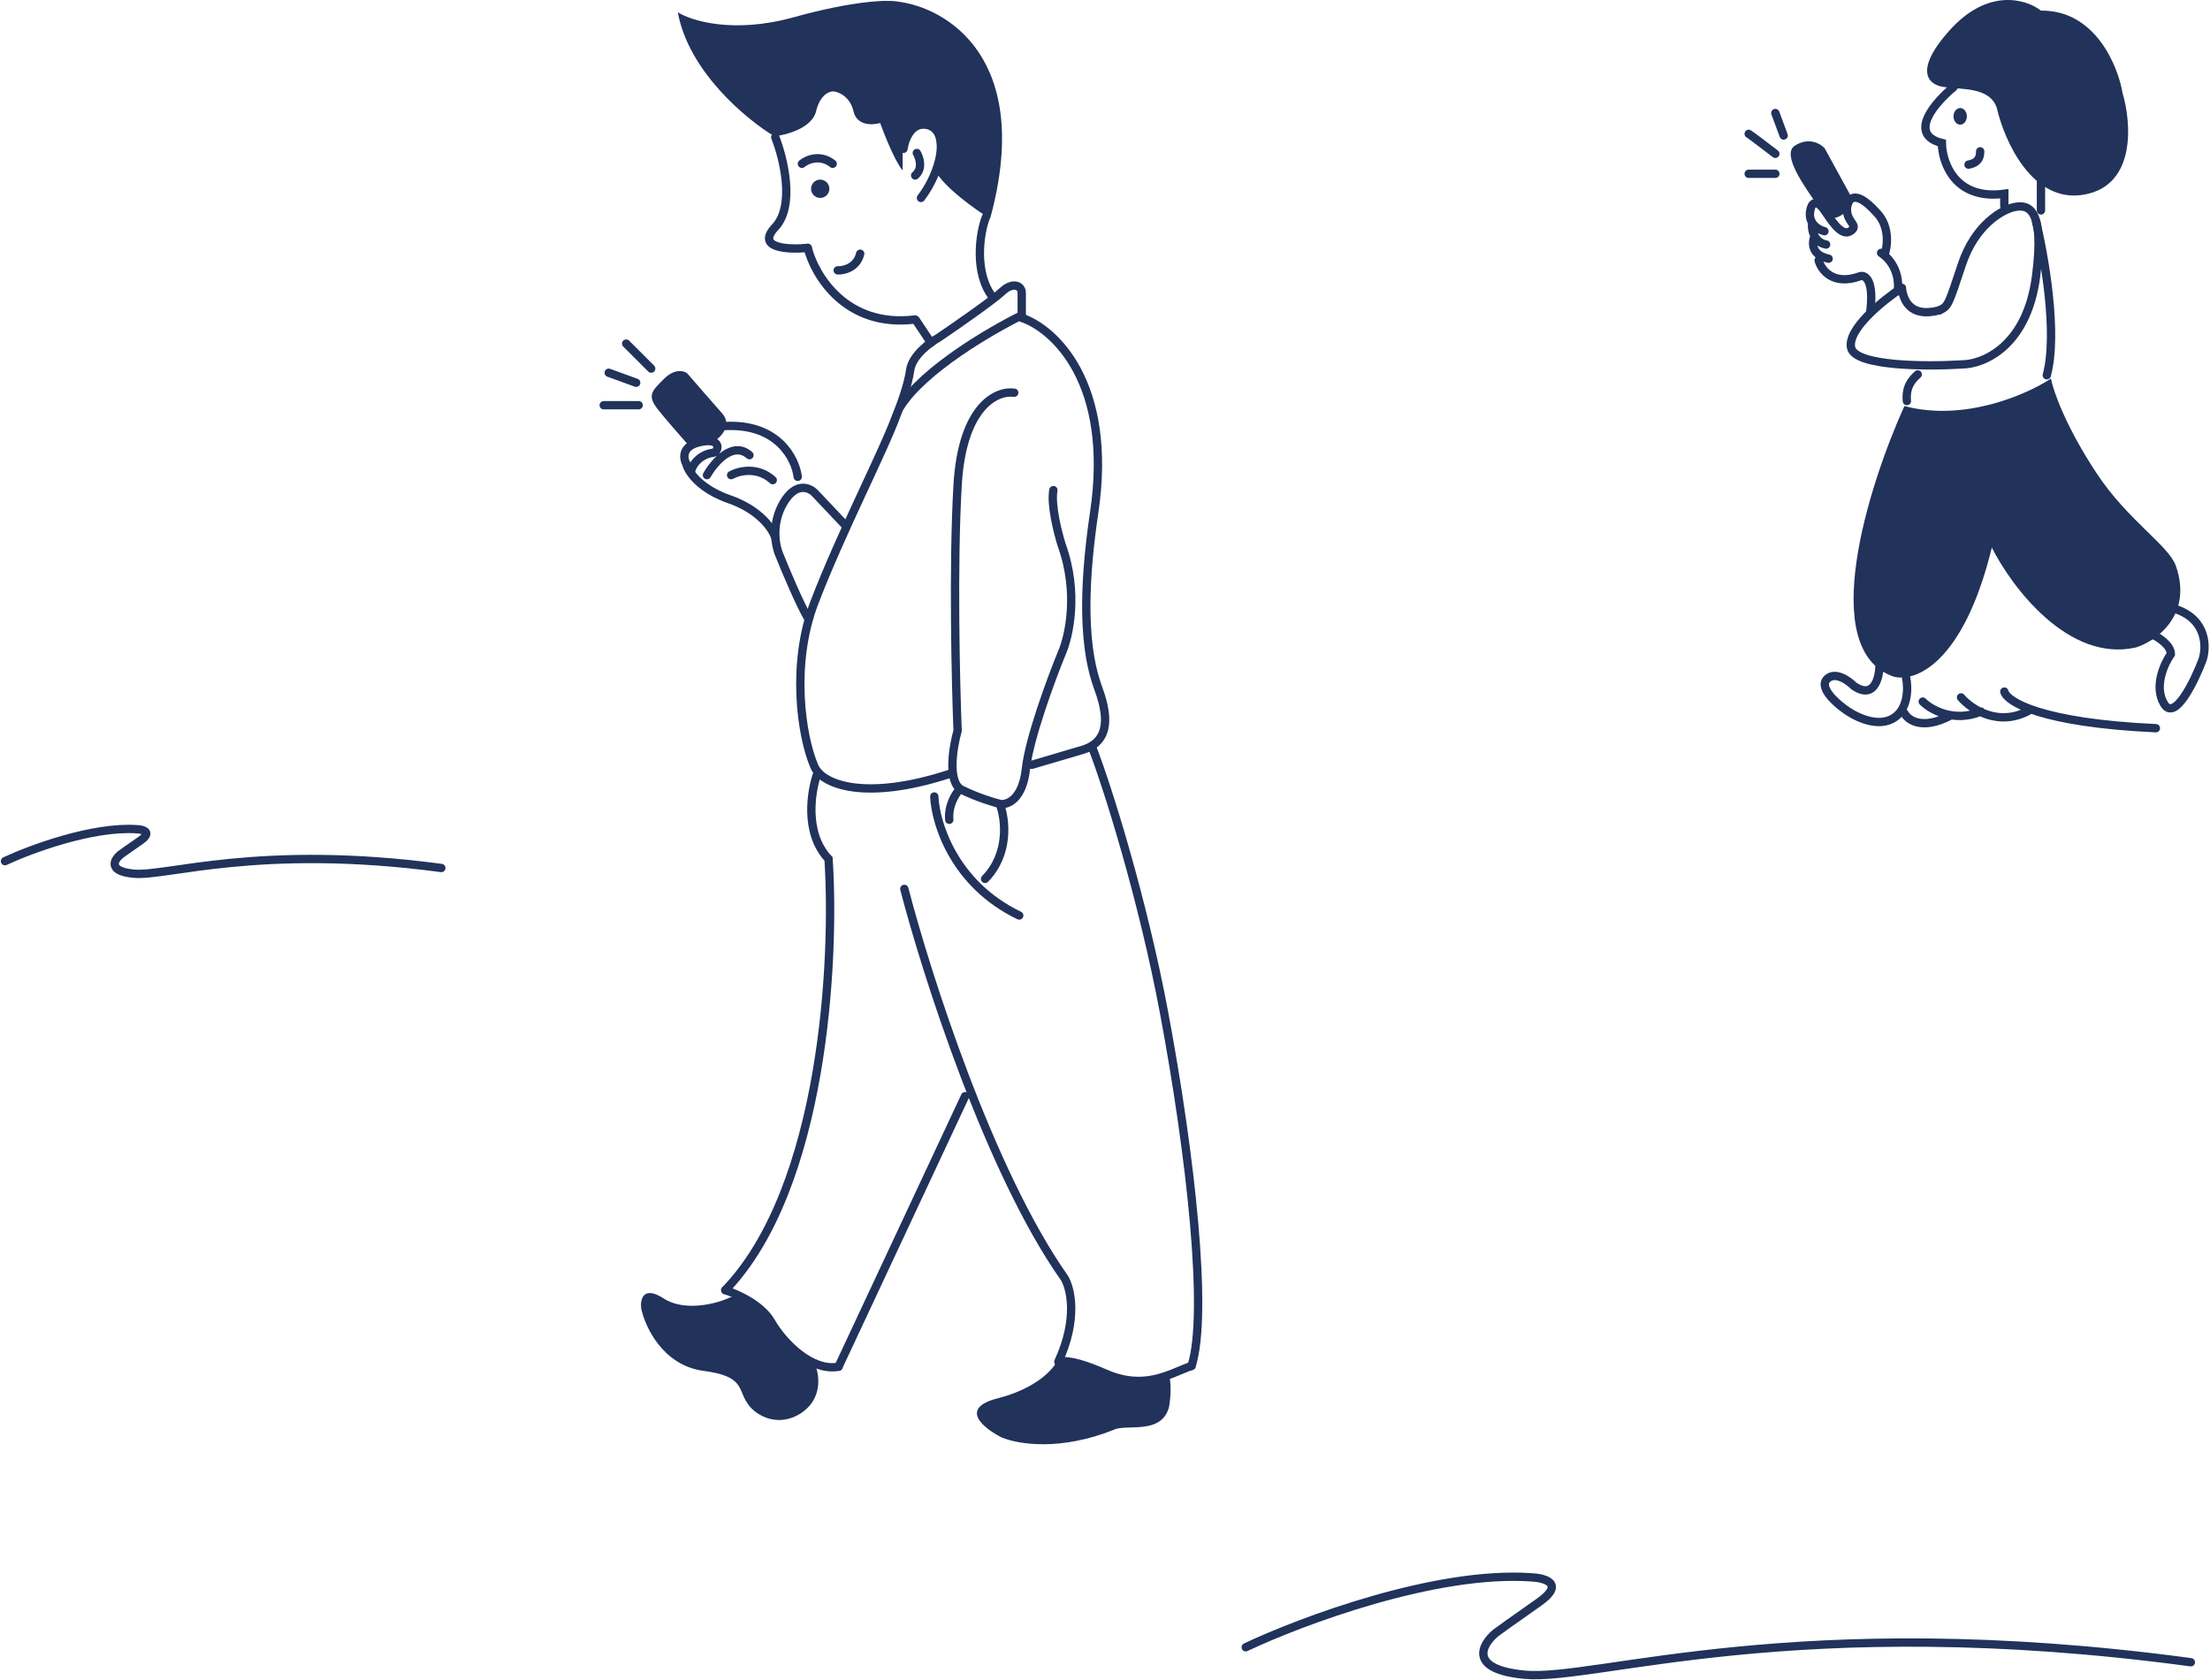
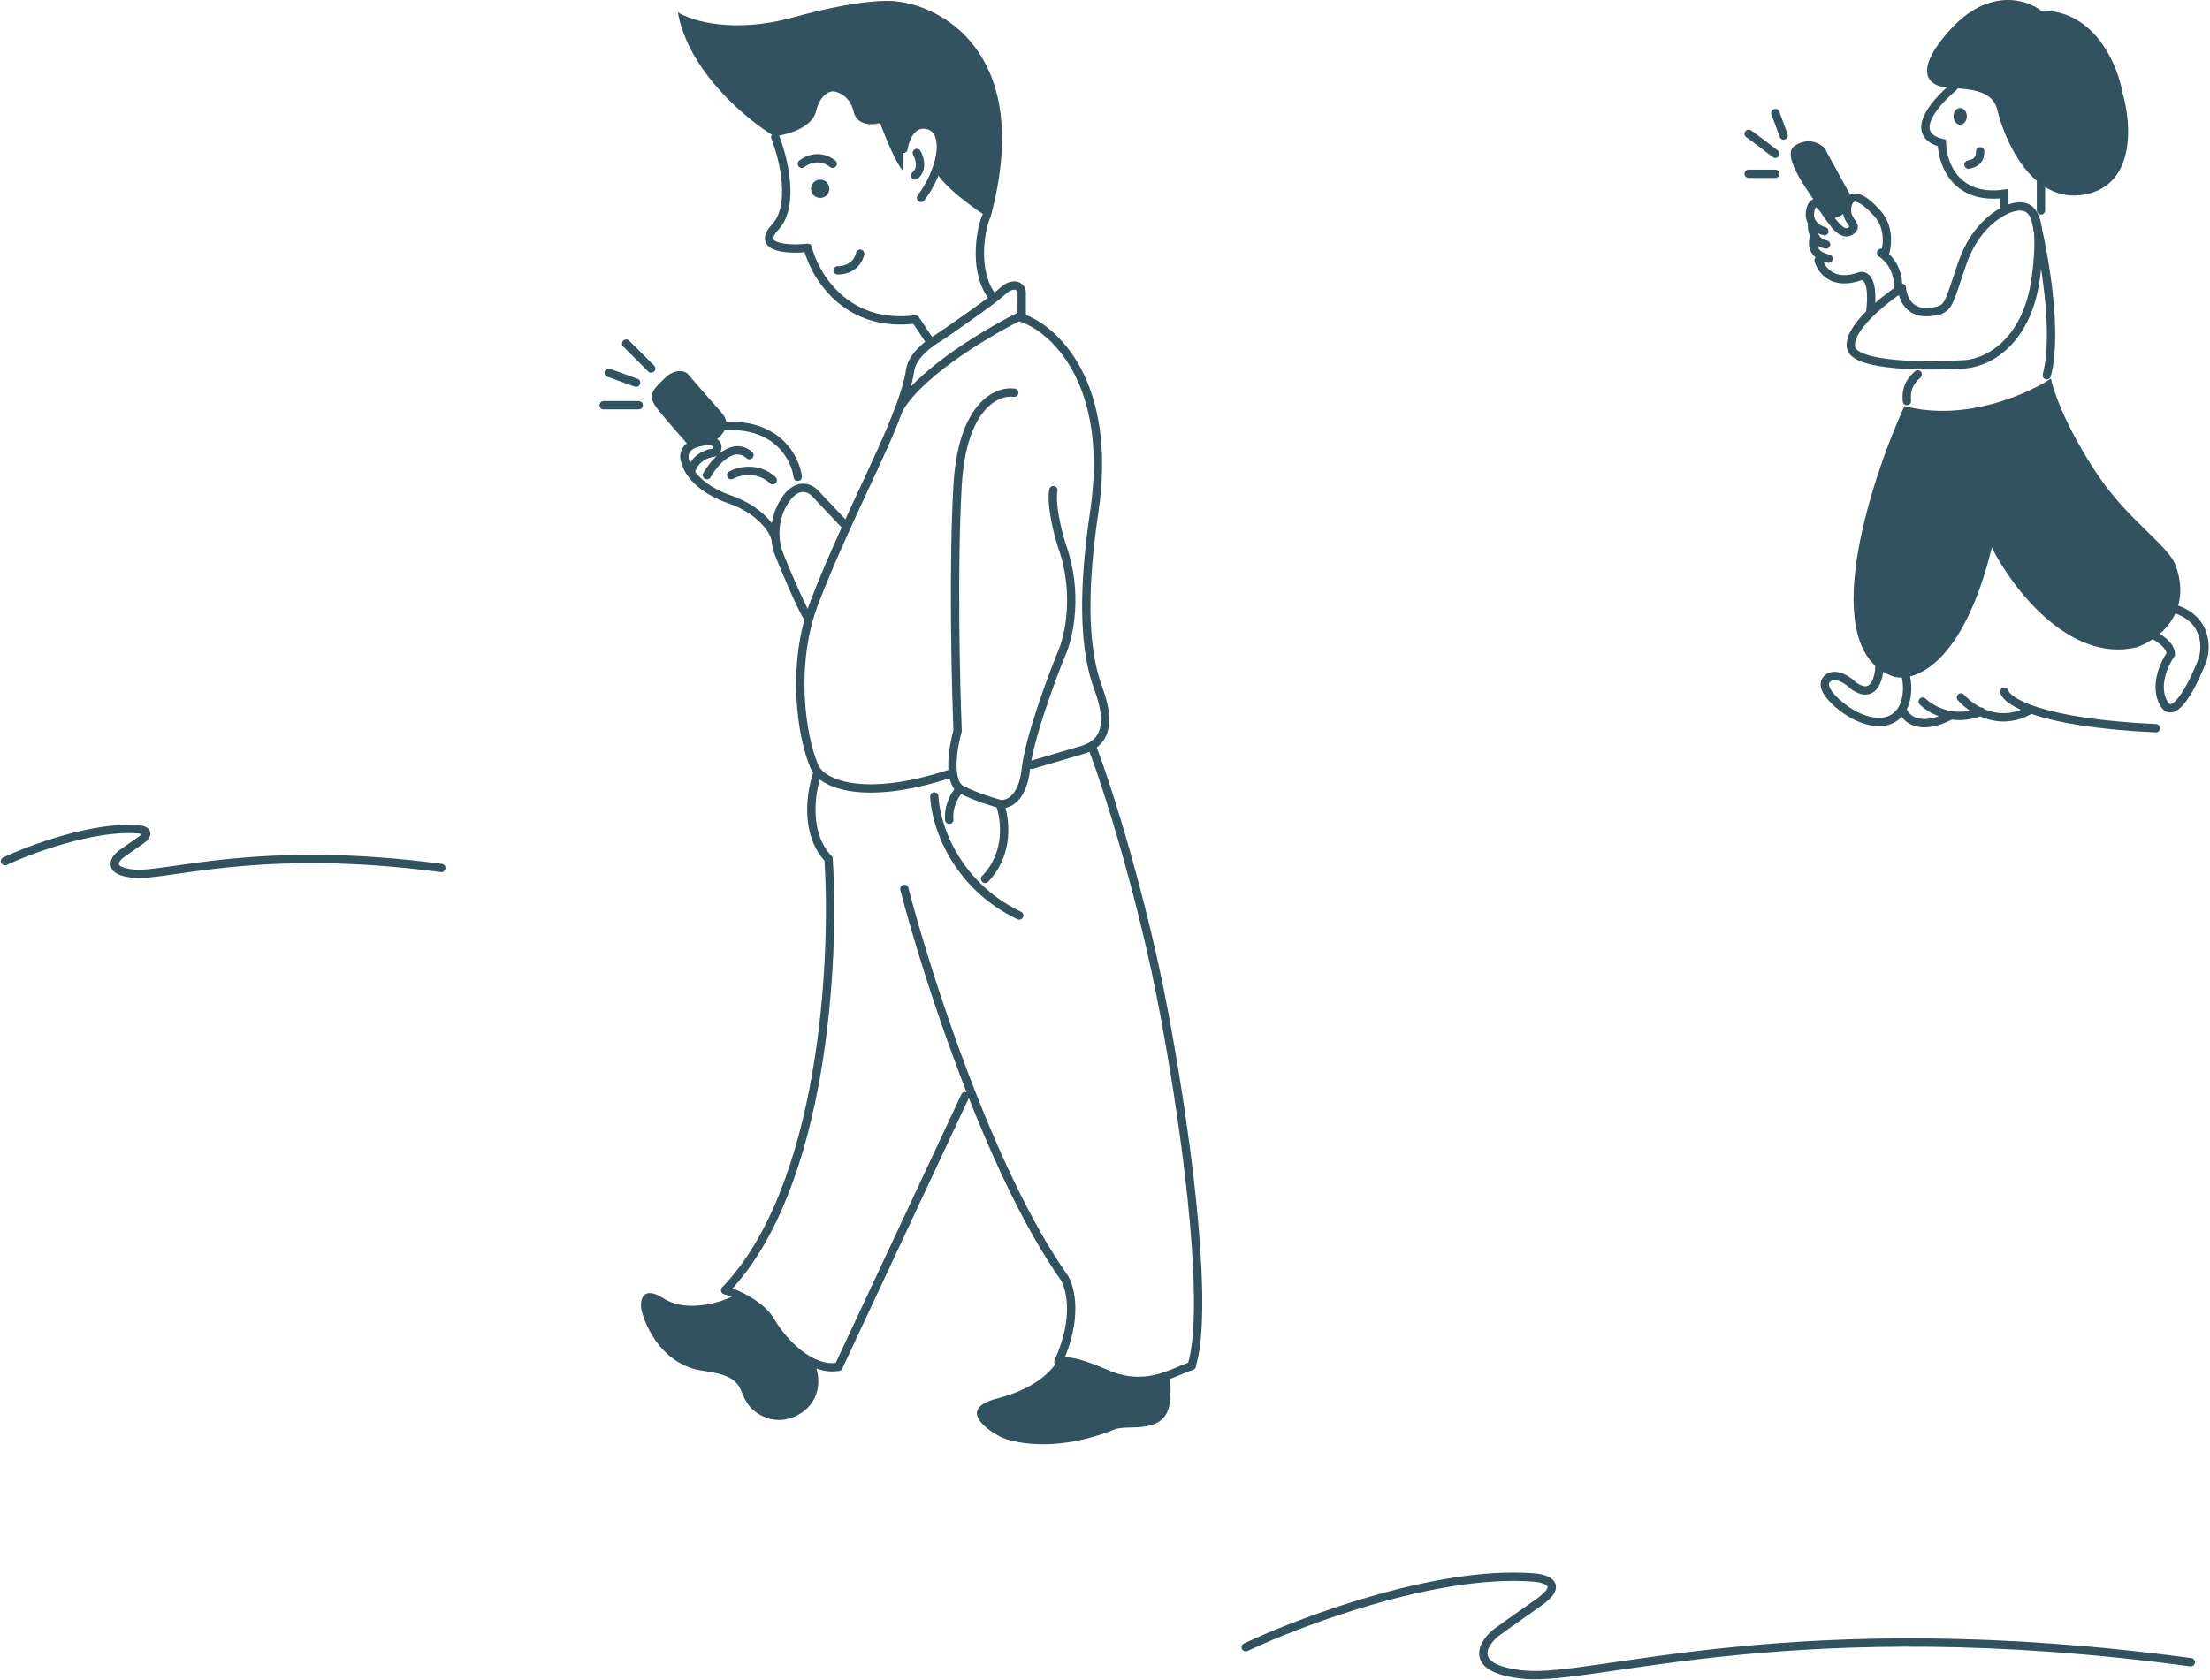
<svg xmlns="http://www.w3.org/2000/svg" width="1327" height="1009" viewBox="0 0 1327 1009" fill="none">
-   <path d="M407 7.381C413.4 42.981 448.334 71.881 465 81.881C472.334 81.048 487.6 76.881 490 66.881C492.4 56.881 498 54.714 500.5 54.881C503.667 55.214 510.5 58.081 512.5 66.881C514.5 75.681 524 75.214 528.5 73.881C528.5 73.881 536.167 95.381 542 102.381V88.881C542.334 82.714 545.4 71.081 555 73.881C564.6 76.681 563.334 94.048 561.5 102.381C566.7 112.381 585.667 125.881 594.5 131.381C620.9 34.981 568.167 4.214 538.5 0.881C532.834 -0.119 512.5 0.381 476.5 10.381C440.5 20.381 415.167 12.548 407 7.381Z" fill="#21325B" />
-   <path d="M550.5 91.881C552.167 94.714 554.3 101.381 549.5 105.381" stroke="#21325B" stroke-width="5" stroke-linecap="round" />
-   <path d="M542.5 89.381C543.334 83.381 547.6 72.181 558 75.381C570.5 79.881 564.6 103.681 553 118.881" stroke="#21325B" stroke-width="5" stroke-linecap="round" />
-   <path d="M465.5 82.381C470.5 95.048 477.5 123.581 465.5 136.381C453.5 149.181 473.5 150.048 485 148.881" stroke="#21325B" stroke-width="5" stroke-linecap="round" />
-   <path d="M485 148.881C489.167 165.381 507.9 197.081 549.5 191.881" stroke="#21325B" stroke-width="5" stroke-linecap="round" />
-   <path d="M559 205.881L550 192.381" stroke="#21325B" stroke-width="5" stroke-linecap="round" />
-   <path d="M592 130.381C588.167 140.214 584.8 163.981 596 178.381" stroke="#21325B" stroke-width="5" stroke-linecap="round" />
-   <path d="M481.5 98.381C484.5 95.881 492.4 92.381 500 98.381" stroke="#21325B" stroke-width="5" stroke-linecap="round" />
-   <path d="M503 162.381C506.667 162.548 514.5 160.781 516.5 152.381" stroke="#21325B" stroke-width="5" stroke-linecap="round" />
-   <circle cx="492.5" cy="113.381" r="5.5" fill="#21325B" />
-   <path d="M613.5 190.381V175.881C613.5 171.381 608 169.281 602 174.881C596 180.481 573.833 195.881 563.5 202.881C558.333 205.714 547.7 213.581 546.5 222.381C545.3 231.181 540.667 243.714 538.5 248.881C530 272.214 505.5 318.881 489 361.881C474.887 398.662 481 441.881 489 460.381C493.757 471.381 519.6 481.281 570 464.881" stroke="#21325B" stroke-width="5" stroke-linecap="round" />
-   <path d="M613.5 190.881C632.834 197.381 668.6 229.881 657 307.881C645.4 385.881 658.5 409.381 661 417.881C663.549 426.545 668.5 444.881 650 450.381L619.5 459.381" stroke="#21325B" stroke-width="5" stroke-linecap="round" />
-   <path d="M613.5 189.381C595.5 198.214 554.5 221.981 540.5 244.381" stroke="#21325B" stroke-width="5" stroke-linecap="round" />
-   <path d="M609 235.881C598.834 234.381 577.8 243.381 575 291.381C572.2 339.381 573.834 409.714 575 438.881C572.167 448.881 568.7 469.981 577.5 474.381C586.3 478.781 596.5 481.881 600.5 482.881C604.834 483.548 614 480.281 616 461.881C618 443.481 631.167 407.881 637.5 392.381C641.834 382.714 647.9 356.181 637.5 327.381C635.167 320.048 630.9 303.181 632.5 294.381" stroke="#21325B" stroke-width="5" stroke-linecap="round" />
-   <path d="M507 314.881L489.5 296.381C486.334 292.881 478.1 289.081 470.5 301.881C462.9 314.681 465.667 328.214 468 333.381C471.667 342.548 480.3 363.081 485.5 371.881" stroke="#21325B" stroke-width="5" stroke-linecap="round" />
-   <path d="M433.565 248.221C439.965 255.421 432.899 262.554 428.565 265.221C422.965 263.621 416.899 266.887 414.565 268.721C409.065 262.554 398.5 250.381 395 245.881C388.41 237.408 391.28 234.881 399.065 227.221C405 221.381 411 222.381 413.065 224.721C417.232 229.554 427.165 241.021 433.565 248.221Z" fill="#21325B" />
-   <path d="M465.5 322.881C464 317.881 456.4 306.281 438 299.881C425.608 295.571 418.568 289.355 414.986 284.381M424.5 285.381C428.834 277.714 440 264.581 450 273.381M479 286.381C477.667 275.548 467.1 254.281 435.5 255.881M414.986 284.381C413.25 281.97 412.327 279.85 412 278.381C410.333 275.381 409.338 268.457 419 265.881C434 261.881 431.5 271.381 428.5 271.881C418.5 273.081 414.324 281.714 414.986 284.381ZM439 285.381C443.5 282.881 454.8 279.981 464 288.381" stroke="#21325B" stroke-width="5" stroke-linecap="round" />
-   <path d="M362.5 243.381H383.5M365.5 223.881L382 229.881M376 206.381L391 221.381" stroke="#21325B" stroke-width="5" stroke-linecap="round" />
-   <path d="M398.5 779.881C410.9 787.881 429.333 783.214 437 779.881C443.4 776.281 452.5 781.381 459.5 788.381C475 811.881 484.667 817.881 489.5 819.881C492.167 826.214 494 840.981 480 849.381C466 857.781 452.5 849.381 448.5 842.381C443 834.381 446.9 826.581 422.5 823.381C398.1 820.181 387.334 797.048 385 785.881C384.333 780.548 386.1 771.881 398.5 779.881Z" fill="#21325B" />
-   <path d="M491 463.881C487 474.714 482.7 500.281 497.5 515.881C501.5 576.548 494.7 713.281 435.5 774.881" stroke="#21325B" stroke-width="5" stroke-linecap="round" />
-   <path d="M435.5 774.881C442.167 777.048 457 783.481 463 793.881C470.5 806.881 487.5 823.881 503.5 820.881" stroke="#21325B" stroke-width="5" stroke-linecap="round" />
-   <path d="M503.5 820.881L579.5 658.381" stroke="#21325B" stroke-width="5" stroke-linecap="round" />
-   <path d="M543 533.881C556.334 585.214 594.2 703.781 639 767.381C642.834 773.381 647.5 791.881 635.5 817.881" stroke="#21325B" stroke-width="5" stroke-linecap="round" />
-   <path d="M599 839.881C622.6 833.881 632.834 822.048 635 816.881C639.334 816.381 651.3 817.281 664.5 824.881C677.7 832.481 695 829.048 702 826.381C703.6 831.981 702.667 841.048 702 844.881C697.5 862.381 676 854.881 668.5 858.881C637 871.381 612 867.714 601.5 863.381C590.834 858.048 575.4 845.881 599 839.881Z" fill="#21325B" />
-   <path d="M636 817.881C642 816.548 652.283 819.974 663.5 824.882C687.5 835.382 702.167 825.048 715.5 820.382" stroke="#21325B" stroke-width="5" stroke-linecap="round" />
-   <path d="M656 449.381C665 472.548 686.2 539.981 699 608.381C715 693.881 725.5 788.881 715.5 820.381" stroke="#21325B" stroke-width="5" stroke-linecap="round" />
-   <path d="M561 478.381C561.667 494.381 572.8 531.081 612 549.881" stroke="#21325B" stroke-width="5" stroke-linecap="round" />
-   <path d="M576 474.381C573.667 476.881 569.2 483.981 570 492.381" stroke="#21325B" stroke-width="5" stroke-linecap="round" />
-   <path d="M600.5 483.381C603.667 491.881 606.3 512.681 591.5 527.881" stroke="#21325B" stroke-width="5" stroke-linecap="round" />
-   <path d="M1137 406.381C1090.6 390.381 1122 291.381 1143.5 243.881C1179.5 253.481 1217.17 236.881 1231.5 227.381C1232.83 234.548 1240.2 255.981 1259 284.381C1277.8 312.781 1302.18 327.55 1306.5 339.881C1317 369.881 1294 385.381 1282.5 388.881C1242.1 398.081 1208 352.714 1196 328.881C1178.8 399.281 1149.5 409.881 1137 406.381Z" fill="#21325B" />
-   <path d="M1251.5 116.881C1220.3 122.481 1203.5 84.548 1199 64.881C1194.84 52.081 1177.5 53.881 1168.5 52.381C1159.5 51.881 1147.3 44.381 1170.5 18.381C1193.7 -7.619 1216.83 -0.452 1225.5 6.381C1257.9 5.981 1271.67 39.214 1274.5 55.881C1279.83 73.881 1282.7 111.281 1251.5 116.881Z" fill="#21325B" />
-   <ellipse cx="1177" cy="69.881" rx="4" ry="5" fill="#21325B" />
-   <path d="M1173 52.381C1162 61.381 1145.2 80.681 1166 85.881C1166.17 97.714 1173.9 120.381 1203.5 116.381V123.881" stroke="#21325B" stroke-width="5" stroke-linecap="round" />
-   <path d="M1189 90.881C1189 93.881 1188.4 97.681 1182 98.881" stroke="#21325B" stroke-width="5" stroke-linecap="round" />
-   <path d="M1225.5 108.381V126.381" stroke="#21325B" stroke-width="5" stroke-linecap="round" />
-   <path d="M1142 172.881C1130.83 180.214 1109.1 197.681 1111.5 208.881C1113.9 220.081 1156.83 220.214 1178 218.881C1190.5 218.881 1216.9 208.381 1222.5 166.381C1228.1 124.381 1217.5 122.707 1209.5 124.381C1202.33 125.881 1186 134.881 1178 158.881C1170 182.881 1170 183.881 1164.5 186.381" stroke="#21325B" stroke-width="5" stroke-linecap="round" />
-   <path d="M1142 173.381C1142.83 179.881 1146.9 191.181 1164.5 186.381" stroke="#21325B" stroke-width="5" stroke-linecap="round" />
-   <path d="M1222.5 132.881C1227.5 153.214 1235.8 200.181 1229 225.381" stroke="#21325B" stroke-width="5" stroke-linecap="round" />
-   <path d="M1151.5 224.881C1147.83 228.214 1144.2 232.481 1145 240.881" stroke="#21325B" stroke-width="5" stroke-linecap="round" />
-   <path d="M1077.73 87.475C1069.38 92.826 1084.05 112.591 1091 122.881L1097.5 130.881C1105.84 132.527 1111.51 124.169 1112.5 119.881L1095.61 89.019C1093.13 86.275 1086.07 82.125 1077.73 87.475Z" fill="#21325B" />
-   <path d="M1095.5 138.881C1093.37 138.374 1090.1 136.82 1088.22 133.881M1088.22 133.881C1087.01 131.987 1086.37 129.517 1087 126.381C1088.6 118.381 1093.33 123.048 1095.5 126.381C1099 131.214 1105.4 142.481 1111 138.881C1116.6 135.281 1109 133.881 1109 125.881C1109.17 120.048 1113 112.281 1127 127.881C1135 136.281 1133.32 148.381 1131.48 153.381M1088.22 133.881C1087.31 137.381 1089.3 145.681 1096.5 146.881M1089 143.381C1088 147.548 1088.8 153.381 1098 155.381M1092 156.381C1093.5 162.048 1100.6 171.881 1117 165.881C1120 165.048 1125.4 168.181 1123 187.381M1139.5 174.881C1140.27 170.388 1139.61 160.249 1131.48 153.381M1129.5 151.881C1130.2 152.36 1130.86 152.861 1131.48 153.381" stroke="#21325B" stroke-width="5" stroke-linecap="round" />
-   <path d="M1050 104.381H1066M1050 80.381C1050.8 80.781 1061 88.548 1066 92.381M1066 67.881L1071 81.381" stroke="#21325B" stroke-width="5" stroke-linecap="round" />
-   <path d="M1128.5 398.881C1128.83 404.048 1126.5 421.381 1113 411.881C1109.67 408.548 1101.8 403.081 1097 407.881C1092.2 412.681 1101.67 421.548 1107 425.381C1112.5 429.714 1126 437.081 1136 431.881C1146 426.681 1145.83 413.048 1144.5 406.881" stroke="#21325B" stroke-width="5" stroke-linecap="round" />
-   <path d="M1293 381.381C1296.5 383.048 1303.5 387.681 1303.5 392.881C1299.5 398.548 1293.1 412.481 1299.5 422.881C1305.9 433.281 1317.5 409.548 1322.5 396.381C1325 388.881 1325.3 372.281 1306.5 365.881" stroke="#21325B" stroke-width="5" stroke-linecap="round" />
-   <path d="M1143.5 428.381C1145.67 432.548 1154.2 438.681 1171 429.881M1154.5 421.381C1159.33 426.214 1173.1 434.181 1189.5 427.381M1177.5 418.881C1183.5 425.881 1200.2 437.181 1219 426.381M1203.5 415.381C1205 421.381 1225.3 434.181 1294.5 437.381" stroke="#21325B" stroke-width="5" stroke-linecap="round" />
-   <path d="M748 989.381C781.167 973.714 861.9 943.381 919.5 947.381C927.667 947.714 940 951.181 924 962.381C908 973.581 900 979.381 898 980.881C889.667 987.881 881.5 1002.68 915.5 1005.88C958 1009.88 1078 966.381 1315.5 998.381" stroke="#21325B" stroke-width="5" stroke-linecap="round" />
-   <path d="M3 517.226C18.312 510.071 55.585 496.219 82.177 498.045C85.948 498.198 91.642 499.781 84.255 504.896C76.868 510.01 73.175 512.659 72.251 513.344C68.404 516.541 64.634 523.3 80.331 524.761C99.952 526.588 155.353 506.722 265 521.336" stroke="#21325B" stroke-width="5" stroke-linecap="round" />
+   <path d="M407 7.381C413.4 42.981 448.334 71.881 465 81.881C472.334 81.048 487.6 76.881 490 66.881C492.4 56.881 498 54.714 500.5 54.881C503.667 55.214 510.5 58.081 512.5 66.881C514.5 75.681 524 75.214 528.5 73.881C528.5 73.881 536.167 95.381 542 102.381V88.881C542.334 82.714 545.4 71.081 555 73.881C564.6 76.681 563.334 94.048 561.5 102.381C566.7 112.381 585.667 125.881 594.5 131.381C620.9 34.981 568.167 4.214 538.5 0.881C532.834 -0.119 512.5 0.381 476.5 10.381C440.5 20.381 415.167 12.548 407 7.381Z" fill="#325260" />
+   <path d="M550.5 91.881C552.167 94.714 554.3 101.381 549.5 105.381" stroke="#325260" stroke-width="5" stroke-linecap="round" />
+   <path d="M542.5 89.381C543.334 83.381 547.6 72.181 558 75.381C570.5 79.881 564.6 103.681 553 118.881" stroke="#325260" stroke-width="5" stroke-linecap="round" />
+   <path d="M465.5 82.381C470.5 95.048 477.5 123.581 465.5 136.381C453.5 149.181 473.5 150.048 485 148.881" stroke="#325260" stroke-width="5" stroke-linecap="round" />
+   <path d="M485 148.881C489.167 165.381 507.9 197.081 549.5 191.881" stroke="#325260" stroke-width="5" stroke-linecap="round" />
+   <path d="M559 205.881L550 192.381" stroke="#325260" stroke-width="5" stroke-linecap="round" />
+   <path d="M592 130.381C588.167 140.214 584.8 163.981 596 178.381" stroke="#325260" stroke-width="5" stroke-linecap="round" />
+   <path d="M481.5 98.381C484.5 95.881 492.4 92.381 500 98.381" stroke="#325260" stroke-width="5" stroke-linecap="round" />
+   <path d="M503 162.381C506.667 162.548 514.5 160.781 516.5 152.381" stroke="#325260" stroke-width="5" stroke-linecap="round" />
+   <circle cx="492.5" cy="113.381" r="5.5" fill="#325260" />
+   <path d="M613.5 190.381V175.881C613.5 171.381 608 169.281 602 174.881C596 180.481 573.833 195.881 563.5 202.881C558.333 205.714 547.7 213.581 546.5 222.381C545.3 231.181 540.667 243.714 538.5 248.881C530 272.214 505.5 318.881 489 361.881C474.887 398.662 481 441.881 489 460.381C493.757 471.381 519.6 481.281 570 464.881" stroke="#325260" stroke-width="5" stroke-linecap="round" />
+   <path d="M613.5 190.881C632.834 197.381 668.6 229.881 657 307.881C645.4 385.881 658.5 409.381 661 417.881C663.549 426.545 668.5 444.881 650 450.381L619.5 459.381" stroke="#325260" stroke-width="5" stroke-linecap="round" />
+   <path d="M613.5 189.381C595.5 198.214 554.5 221.981 540.5 244.381" stroke="#325260" stroke-width="5" stroke-linecap="round" />
+   <path d="M609 235.881C598.834 234.381 577.8 243.381 575 291.381C572.2 339.381 573.834 409.714 575 438.881C572.167 448.881 568.7 469.981 577.5 474.381C586.3 478.781 596.5 481.881 600.5 482.881C604.834 483.548 614 480.281 616 461.881C618 443.481 631.167 407.881 637.5 392.381C641.834 382.714 647.9 356.181 637.5 327.381C635.167 320.048 630.9 303.181 632.5 294.381" stroke="#325260" stroke-width="5" stroke-linecap="round" />
+   <path d="M507 314.881L489.5 296.381C486.334 292.881 478.1 289.081 470.5 301.881C462.9 314.681 465.667 328.214 468 333.381C471.667 342.548 480.3 363.081 485.5 371.881" stroke="#325260" stroke-width="5" stroke-linecap="round" />
+   <path d="M433.565 248.221C439.965 255.421 432.899 262.554 428.565 265.221C422.965 263.621 416.899 266.887 414.565 268.721C409.065 262.554 398.5 250.381 395 245.881C388.41 237.408 391.28 234.881 399.065 227.221C405 221.381 411 222.381 413.065 224.721C417.232 229.554 427.165 241.021 433.565 248.221Z" fill="#325260" />
+   <path d="M465.5 322.881C464 317.881 456.4 306.281 438 299.881C425.608 295.571 418.568 289.355 414.986 284.381M424.5 285.381C428.834 277.714 440 264.581 450 273.381M479 286.381C477.667 275.548 467.1 254.281 435.5 255.881M414.986 284.381C413.25 281.97 412.327 279.85 412 278.381C410.333 275.381 409.338 268.457 419 265.881C434 261.881 431.5 271.381 428.5 271.881C418.5 273.081 414.324 281.714 414.986 284.381ZM439 285.381C443.5 282.881 454.8 279.981 464 288.381" stroke="#325260" stroke-width="5" stroke-linecap="round" />
+   <path d="M362.5 243.381H383.5M365.5 223.881L382 229.881M376 206.381L391 221.381" stroke="#325260" stroke-width="5" stroke-linecap="round" />
+   <path d="M398.5 779.881C410.9 787.881 429.333 783.214 437 779.881C443.4 776.281 452.5 781.381 459.5 788.381C475 811.881 484.667 817.881 489.5 819.881C492.167 826.214 494 840.981 480 849.381C466 857.781 452.5 849.381 448.5 842.381C443 834.381 446.9 826.581 422.5 823.381C398.1 820.181 387.334 797.048 385 785.881C384.333 780.548 386.1 771.881 398.5 779.881Z" fill="#325260" />
+   <path d="M491 463.881C487 474.714 482.7 500.281 497.5 515.881C501.5 576.548 494.7 713.281 435.5 774.881" stroke="#325260" stroke-width="5" stroke-linecap="round" />
+   <path d="M435.5 774.881C442.167 777.048 457 783.481 463 793.881C470.5 806.881 487.5 823.881 503.5 820.881" stroke="#325260" stroke-width="5" stroke-linecap="round" />
+   <path d="M503.5 820.881L579.5 658.381" stroke="#325260" stroke-width="5" stroke-linecap="round" />
+   <path d="M543 533.881C556.334 585.214 594.2 703.781 639 767.381C642.834 773.381 647.5 791.881 635.5 817.881" stroke="#325260" stroke-width="5" stroke-linecap="round" />
+   <path d="M599 839.881C622.6 833.881 632.834 822.048 635 816.881C639.334 816.381 651.3 817.281 664.5 824.881C677.7 832.481 695 829.048 702 826.381C703.6 831.981 702.667 841.048 702 844.881C697.5 862.381 676 854.881 668.5 858.881C637 871.381 612 867.714 601.5 863.381C590.834 858.048 575.4 845.881 599 839.881Z" fill="#325260" />
+   <path d="M636 817.881C642 816.548 652.283 819.974 663.5 824.882C687.5 835.382 702.167 825.048 715.5 820.382" stroke="#325260" stroke-width="5" stroke-linecap="round" />
+   <path d="M656 449.381C665 472.548 686.2 539.981 699 608.381C715 693.881 725.5 788.881 715.5 820.381" stroke="#325260" stroke-width="5" stroke-linecap="round" />
+   <path d="M561 478.381C561.667 494.381 572.8 531.081 612 549.881" stroke="#325260" stroke-width="5" stroke-linecap="round" />
+   <path d="M576 474.381C573.667 476.881 569.2 483.981 570 492.381" stroke="#325260" stroke-width="5" stroke-linecap="round" />
+   <path d="M600.5 483.381C603.667 491.881 606.3 512.681 591.5 527.881" stroke="#325260" stroke-width="5" stroke-linecap="round" />
+   <path d="M1137 406.381C1090.6 390.381 1122 291.381 1143.5 243.881C1179.5 253.481 1217.17 236.881 1231.5 227.381C1232.83 234.548 1240.2 255.981 1259 284.381C1277.8 312.781 1302.18 327.55 1306.5 339.881C1317 369.881 1294 385.381 1282.5 388.881C1242.1 398.081 1208 352.714 1196 328.881C1178.8 399.281 1149.5 409.881 1137 406.381Z" fill="#325260" />
+   <path d="M1251.5 116.881C1220.3 122.481 1203.5 84.548 1199 64.881C1194.84 52.081 1177.5 53.881 1168.5 52.381C1159.5 51.881 1147.3 44.381 1170.5 18.381C1193.7 -7.619 1216.83 -0.452 1225.5 6.381C1257.9 5.981 1271.67 39.214 1274.5 55.881C1279.83 73.881 1282.7 111.281 1251.5 116.881Z" fill="#325260" />
+   <ellipse cx="1177" cy="69.881" rx="4" ry="5" fill="#325260" />
+   <path d="M1173 52.381C1162 61.381 1145.2 80.681 1166 85.881C1166.17 97.714 1173.9 120.381 1203.5 116.381V123.881" stroke="#325260" stroke-width="5" stroke-linecap="round" />
+   <path d="M1189 90.881C1189 93.881 1188.4 97.681 1182 98.881" stroke="#325260" stroke-width="5" stroke-linecap="round" />
+   <path d="M1225.5 108.381V126.381" stroke="#325260" stroke-width="5" stroke-linecap="round" />
+   <path d="M1142 172.881C1130.83 180.214 1109.1 197.681 1111.5 208.881C1113.9 220.081 1156.83 220.214 1178 218.881C1190.5 218.881 1216.9 208.381 1222.5 166.381C1228.1 124.381 1217.5 122.707 1209.5 124.381C1202.33 125.881 1186 134.881 1178 158.881C1170 182.881 1170 183.881 1164.5 186.381" stroke="#325260" stroke-width="5" stroke-linecap="round" />
+   <path d="M1142 173.381C1142.83 179.881 1146.9 191.181 1164.5 186.381" stroke="#325260" stroke-width="5" stroke-linecap="round" />
+   <path d="M1222.5 132.881C1227.5 153.214 1235.8 200.181 1229 225.381" stroke="#325260" stroke-width="5" stroke-linecap="round" />
+   <path d="M1151.5 224.881C1147.83 228.214 1144.2 232.481 1145 240.881" stroke="#325260" stroke-width="5" stroke-linecap="round" />
+   <path d="M1077.73 87.475C1069.38 92.826 1084.05 112.591 1091 122.881L1097.5 130.881C1105.84 132.527 1111.51 124.169 1112.5 119.881L1095.61 89.019C1093.13 86.275 1086.07 82.125 1077.73 87.475Z" fill="#325260" />
+   <path d="M1095.5 138.881C1093.37 138.374 1090.1 136.82 1088.22 133.881M1088.22 133.881C1087.01 131.987 1086.37 129.517 1087 126.381C1088.6 118.381 1093.33 123.048 1095.5 126.381C1099 131.214 1105.4 142.481 1111 138.881C1116.6 135.281 1109 133.881 1109 125.881C1109.17 120.048 1113 112.281 1127 127.881C1135 136.281 1133.32 148.381 1131.48 153.381M1088.22 133.881C1087.31 137.381 1089.3 145.681 1096.5 146.881M1089 143.381C1088 147.548 1088.8 153.381 1098 155.381M1092 156.381C1093.5 162.048 1100.6 171.881 1117 165.881C1120 165.048 1125.4 168.181 1123 187.381M1139.5 174.881C1140.27 170.388 1139.61 160.249 1131.48 153.381M1129.5 151.881C1130.2 152.36 1130.86 152.861 1131.48 153.381" stroke="#325260" stroke-width="5" stroke-linecap="round" />
+   <path d="M1050 104.381H1066M1050 80.381C1050.8 80.781 1061 88.548 1066 92.381M1066 67.881L1071 81.381" stroke="#325260" stroke-width="5" stroke-linecap="round" />
+   <path d="M1128.5 398.881C1128.83 404.048 1126.5 421.381 1113 411.881C1109.67 408.548 1101.8 403.081 1097 407.881C1092.2 412.681 1101.67 421.548 1107 425.381C1112.5 429.714 1126 437.081 1136 431.881C1146 426.681 1145.83 413.048 1144.5 406.881" stroke="#325260" stroke-width="5" stroke-linecap="round" />
+   <path d="M1293 381.381C1296.5 383.048 1303.5 387.681 1303.5 392.881C1299.5 398.548 1293.1 412.481 1299.5 422.881C1305.9 433.281 1317.5 409.548 1322.5 396.381C1325 388.881 1325.3 372.281 1306.5 365.881" stroke="#325260" stroke-width="5" stroke-linecap="round" />
+   <path d="M1143.5 428.381C1145.67 432.548 1154.2 438.681 1171 429.881M1154.5 421.381C1159.33 426.214 1173.1 434.181 1189.5 427.381M1177.5 418.881C1183.5 425.881 1200.2 437.181 1219 426.381M1203.5 415.381C1205 421.381 1225.3 434.181 1294.5 437.381" stroke="#325260" stroke-width="5" stroke-linecap="round" />
+   <path d="M748 989.381C781.167 973.714 861.9 943.381 919.5 947.381C927.667 947.714 940 951.181 924 962.381C908 973.581 900 979.381 898 980.881C889.667 987.881 881.5 1002.68 915.5 1005.88C958 1009.88 1078 966.381 1315.5 998.381" stroke="#325260" stroke-width="5" stroke-linecap="round" />
+   <path d="M3 517.226C18.312 510.071 55.585 496.219 82.177 498.045C85.948 498.198 91.642 499.781 84.255 504.896C76.868 510.01 73.175 512.659 72.251 513.344C68.404 516.541 64.634 523.3 80.331 524.761C99.952 526.588 155.353 506.722 265 521.336" stroke="#325260" stroke-width="5" stroke-linecap="round" />
</svg>
